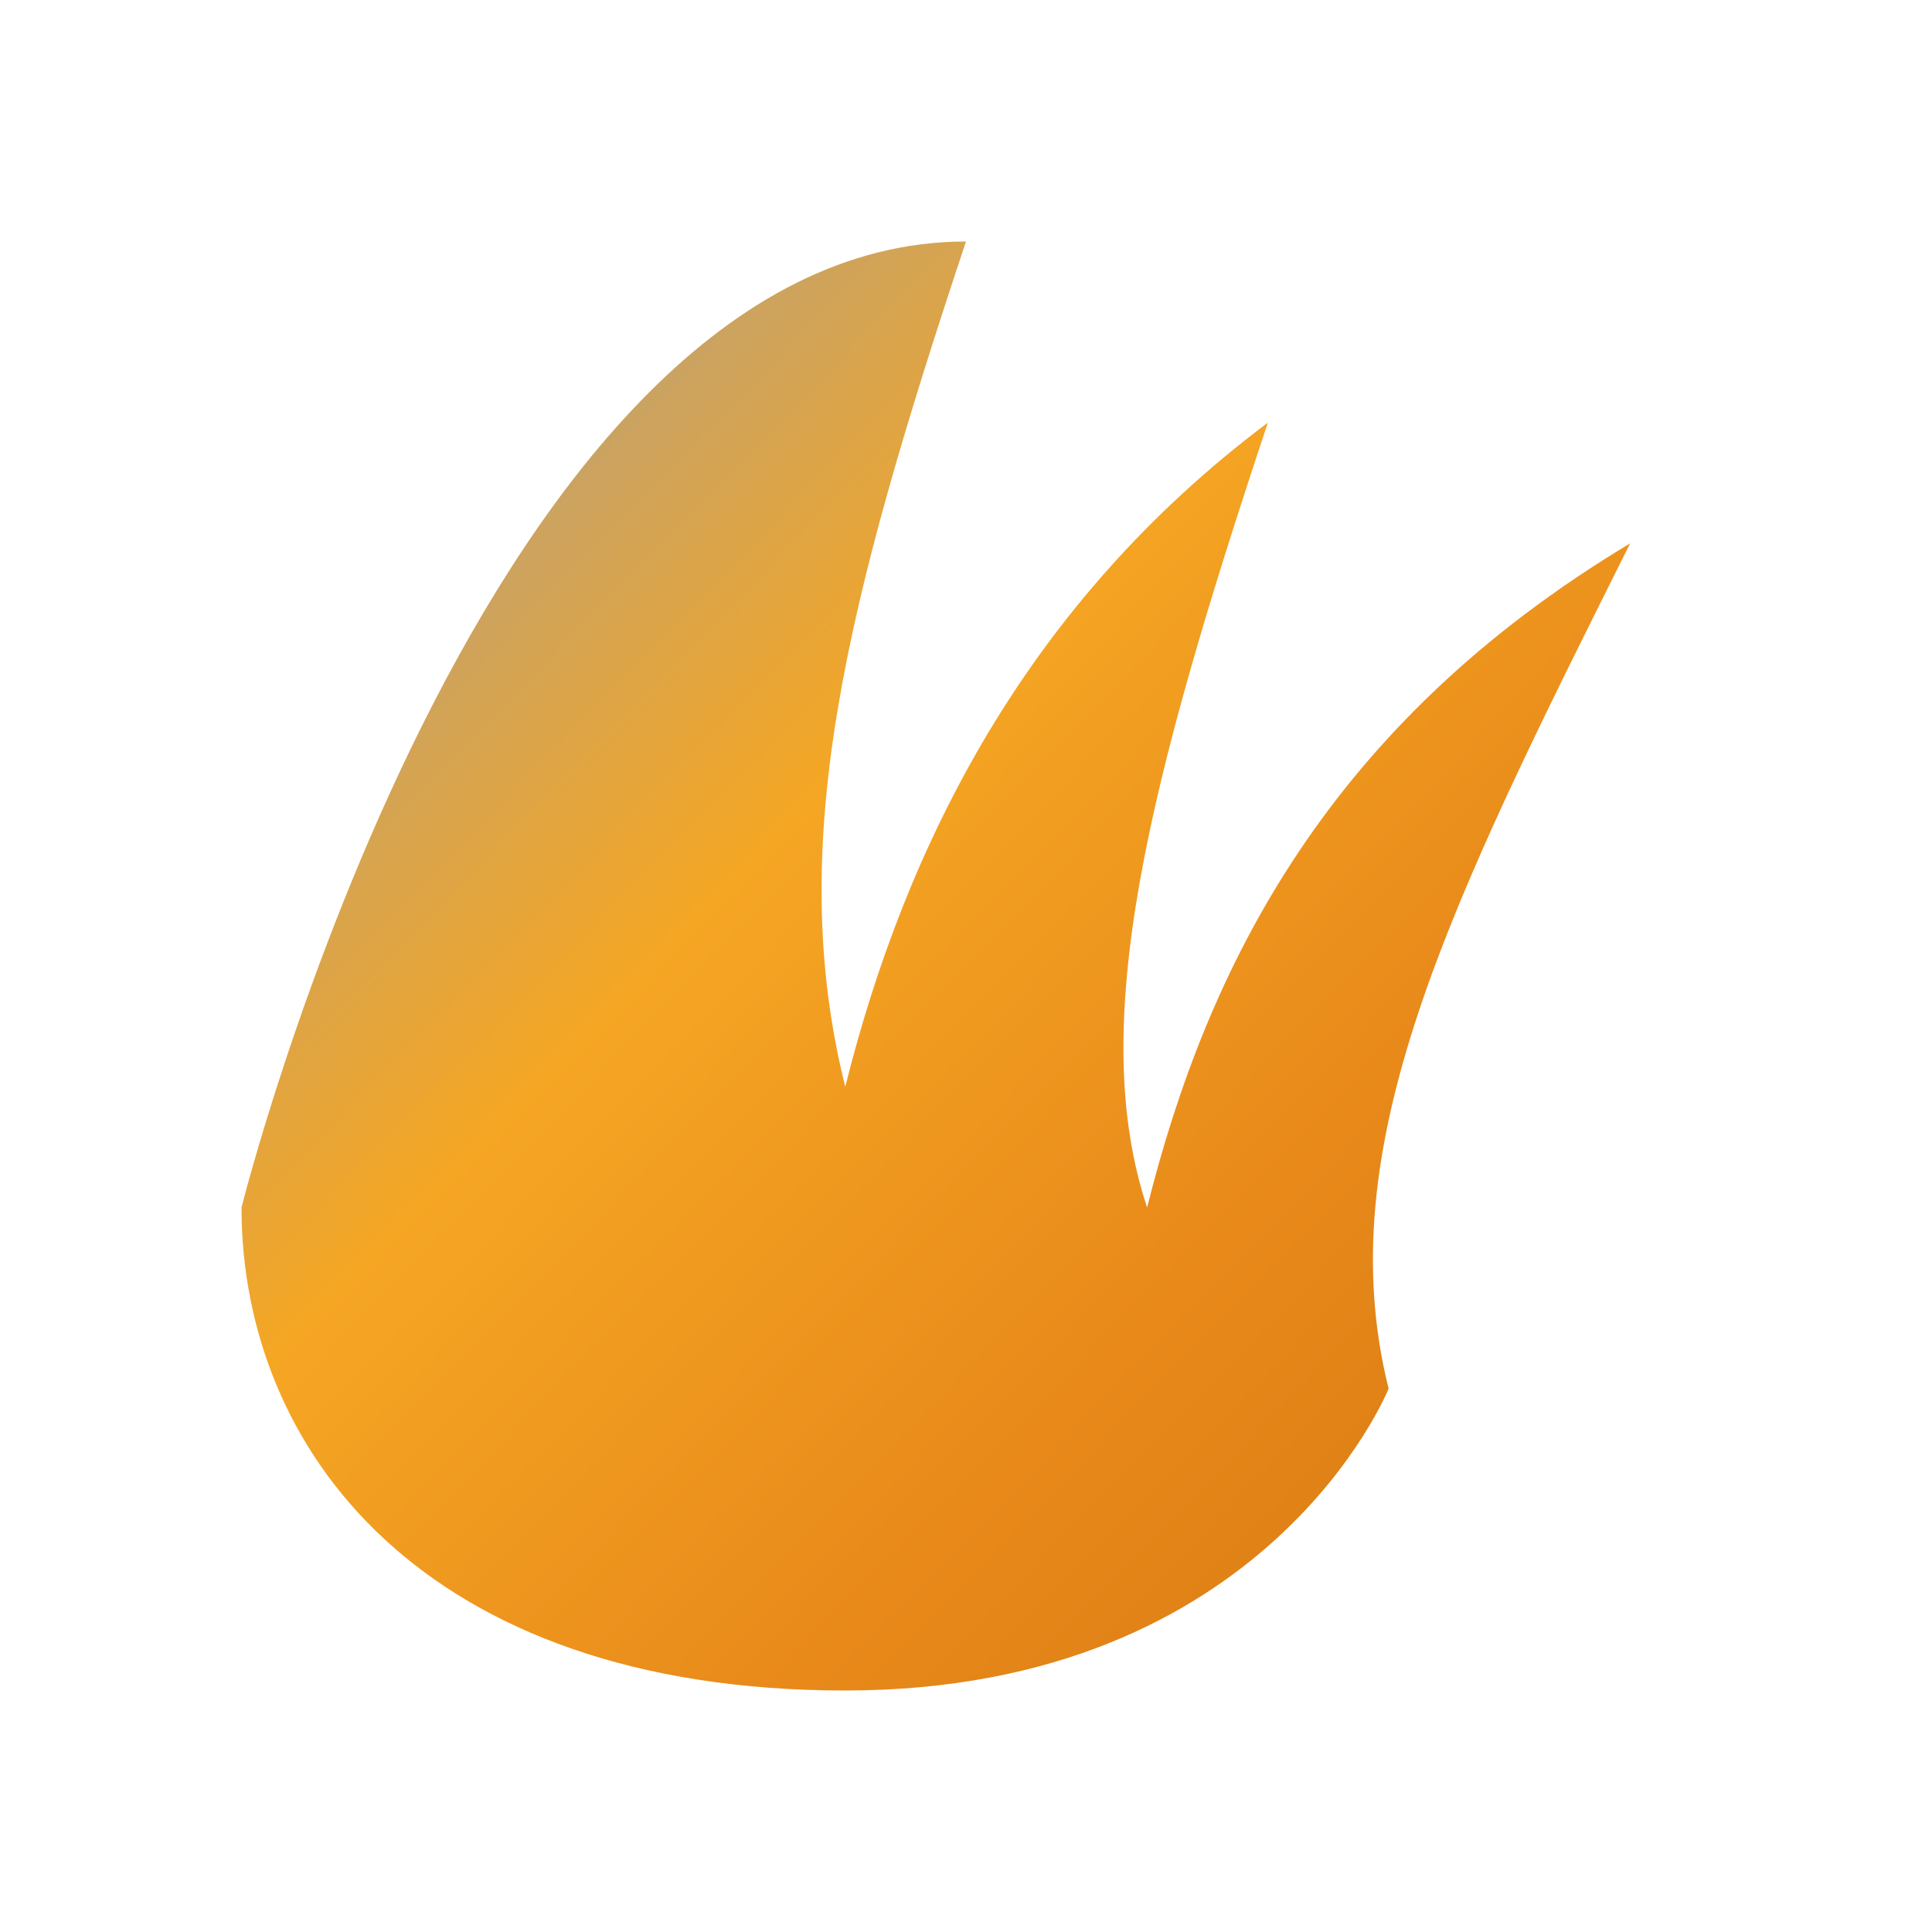
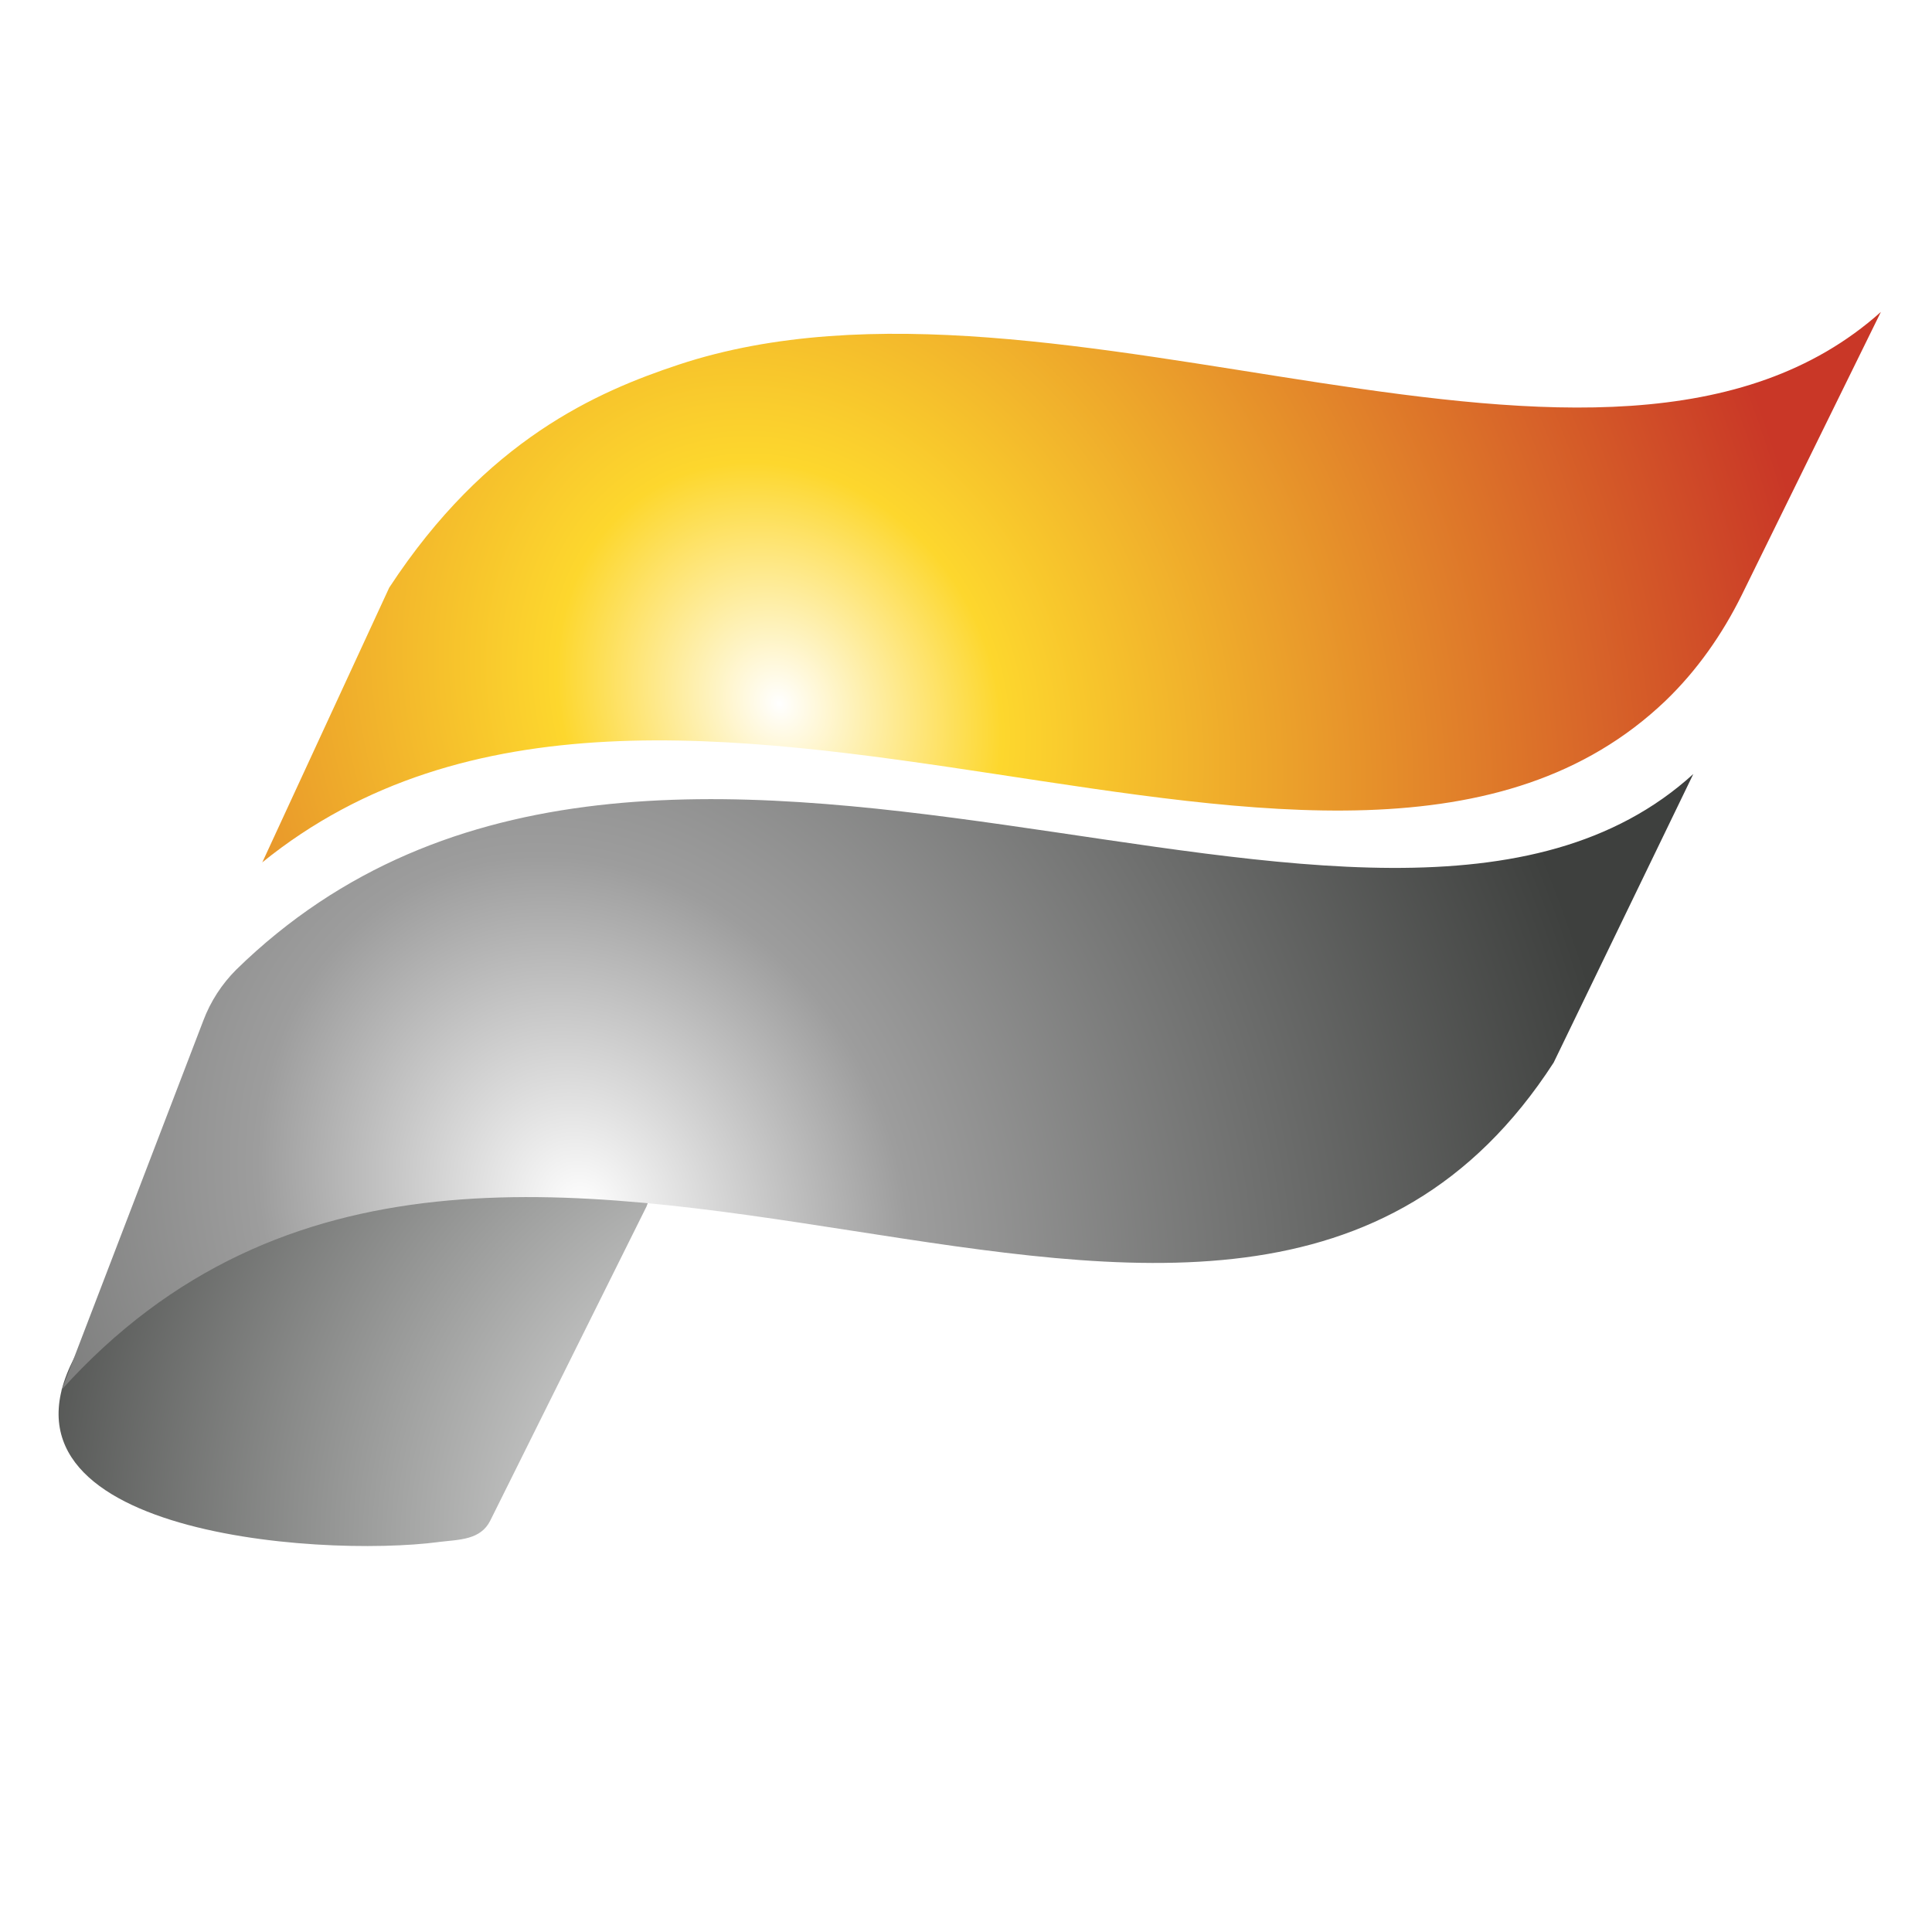
- <svg xmlns="http://www.w3.org/2000/svg" viewBox="0 0 64 64">
-   <path d="M8 40 C8 40 16 8 32 8 C28 20 26 28 28 36 C30 28 34 20 42 14 C38 26 36 34 38 40 C40 32 44 24 54 18 C48 30 44 38 46 46 C46 46 42 56 28 56 C14 56 8 48 8 40Z" fill="url(#grad)" />
+ <svg xmlns="http://www.w3.org/2000/svg" id="Layer_1" version="1.1" viewBox="0 0 48 48">
  <defs>
-     <linearGradient id="grad" x1="0" y1="0" x2="1" y2="1">
-       <stop offset="0%" stop-color="#A0A0A0" />
-       <stop offset="40%" stop-color="#F5A623" />
-       <stop offset="70%" stop-color="#E8891A" />
-       <stop offset="100%" stop-color="#D47710" />
-     </linearGradient>
+     <style>
+       .st0 {
+         fill: url(#radial-gradient);
+       }
+ 
+       .st1 {
+         fill: url(#radial-gradient1);
+       }
+ 
+       .st2 {
+         fill: url(#radial-gradient2);
+       }
+     </style>
+     <radialGradient id="radial-gradient" cx="-21.25" cy="7.22" fx="-21.25" fy="7.22" r="43.28" gradientTransform="translate(41.4 21.66) rotate(29.32) scale(1.05 .99) skewX(7.89)" gradientUnits="userSpaceOnUse">
+       <stop offset="0" stop-color="#fff" />
+       <stop offset=".13" stop-color="#fdd72d" />
+       <stop offset=".62" stop-color="#c93727" />
+     </radialGradient>
+     <radialGradient id="radial-gradient1" cx="20.61" cy="38.34" fx="20.61" fy="38.34" r="36.28" gradientUnits="userSpaceOnUse">
+       <stop offset="0" stop-color="#fff" />
+       <stop offset=".62" stop-color="#3e403e" />
+     </radialGradient>
+     <radialGradient id="radial-gradient2" cx="-21.3" cy="20.7" fx="-21.3" fy="20.7" r="43.36" gradientTransform="translate(41.4 21.66) rotate(29.32) scale(1.05 .99) skewX(7.89)" gradientUnits="userSpaceOnUse">
+       <stop offset="0" stop-color="#fff" />
+       <stop offset=".19" stop-color="#9d9d9d" />
+       <stop offset=".62" stop-color="#3e403e" />
+     </radialGradient>
  </defs>
+   <path class="st0" d="M6.51,21.43c10.1-8.19,26.83,3.66,34.87-4.02.78-.75,1.41-1.65,1.89-2.62l3.46-7.04c-6.81,6.09-20.38-1.83-29.87,1.31-2.02.67-4.78,1.86-7.19,5.54l-3.16,6.84Z" />
+   <path class="st1" d="M10.91,38.31c-3.03.4-11.76-.22-8.88-4.9l3.45-8.61c-4.88,12.63,15.46-7.45,10.58,5.18l-3.88,7.8c-.24.48-.76.47-1.28.53Z" />
+   <path class="st2" d="M1.52,34.54c11.04-12.27,28.96,4.41,37.08-8.14l3.47-7.17c-7.86,7.15-25.7-5.4-36.2,4.86-.36.36-.64.79-.82,1.27l-3.52,9.18Z" />
</svg>
